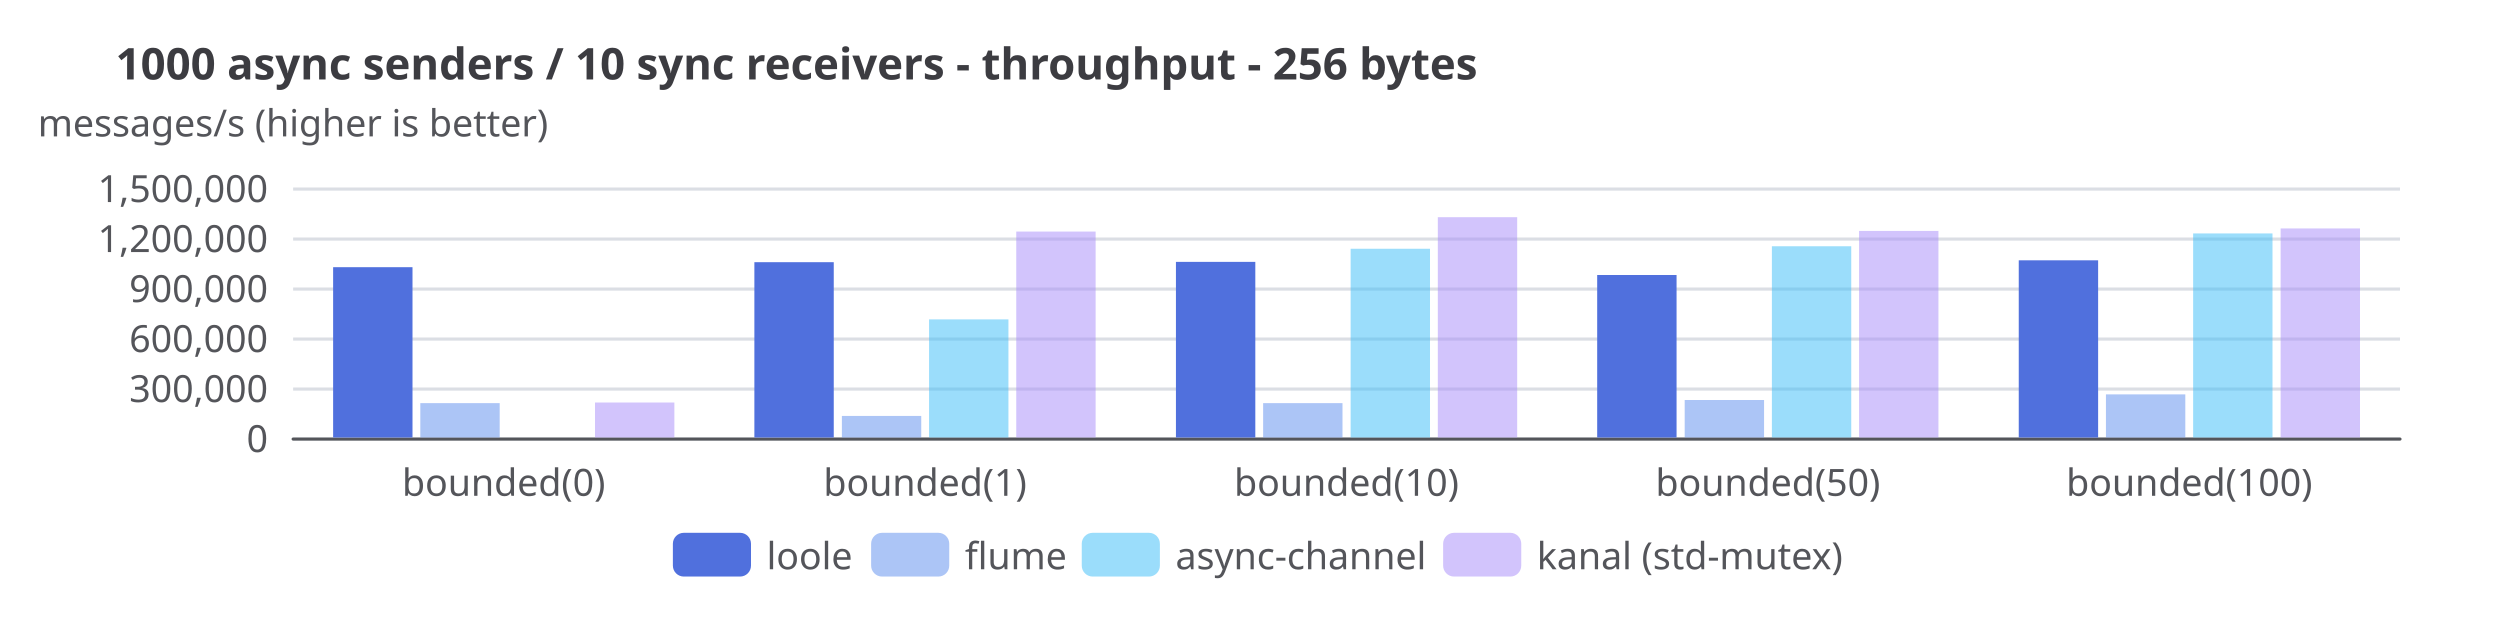
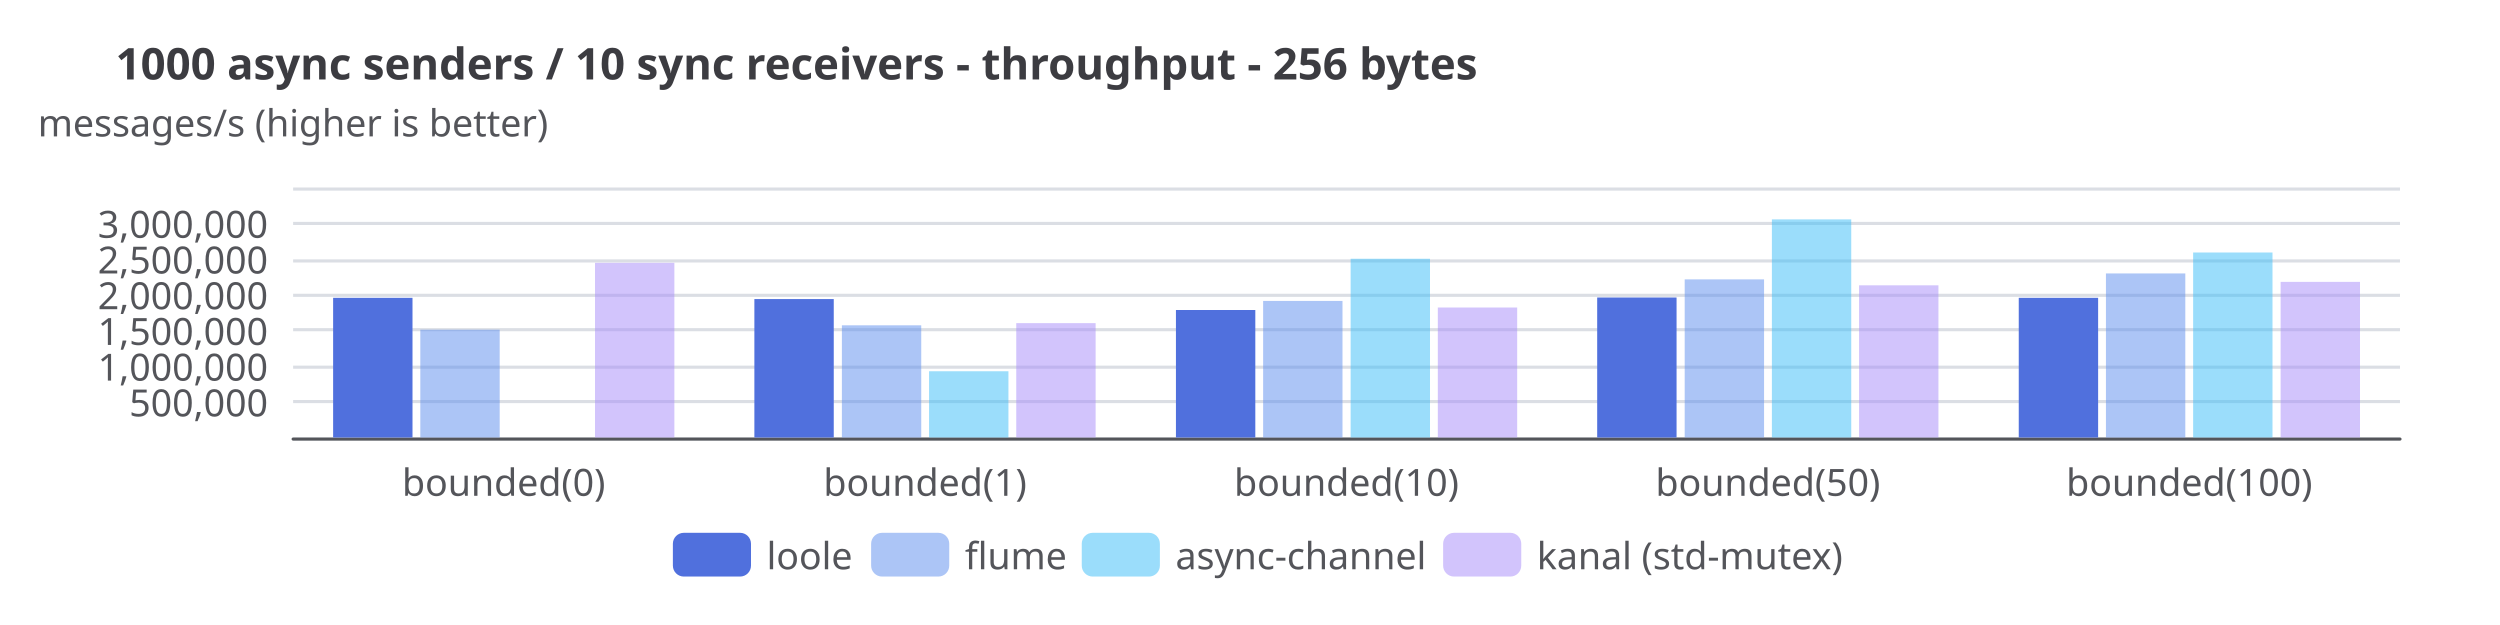
<svg xmlns="http://www.w3.org/2000/svg" width="800" height="200" version="1.1" baseProfile="full" viewBox="0 0 800 200">
  <rect width="800" height="200" x="0" y="0" fill="white" />
  <path d="M93.8 140.5L768 140.5" fill="none" pointer-events="visible" stroke="#dbdee4" class="zr7-cls-50" />
-   <path d="M93.8 124.5L768 124.5" fill="none" pointer-events="visible" stroke="#dbdee4" class="zr7-cls-50" />
-   <path d="M93.8 108.5L768 108.5" fill="none" pointer-events="visible" stroke="#dbdee4" class="zr7-cls-50" />
-   <path d="M93.8 92.5L768 92.5" fill="none" pointer-events="visible" stroke="#dbdee4" class="zr7-cls-50" />
-   <path d="M93.8 76.5L768 76.5" fill="none" pointer-events="visible" stroke="#dbdee4" class="zr7-cls-50" />
+   <path d="M93.8 128.5L768 128.5" fill="none" pointer-events="visible" stroke="#dbdee4" class="zr7-cls-50" />
+   <path d="M93.8 117.5L768 117.5" fill="none" pointer-events="visible" stroke="#dbdee4" class="zr7-cls-50" />
+   <path d="M93.8 105.5L768 105.5" fill="none" pointer-events="visible" stroke="#dbdee4" class="zr7-cls-50" />
+   <path d="M93.8 94.5L768 94.5" fill="none" pointer-events="visible" stroke="#dbdee4" class="zr7-cls-50" />
+   <path d="M93.8 83.5L768 83.5" fill="none" pointer-events="visible" stroke="#dbdee4" class="zr7-cls-50" />
+   <path d="M93.8 71.5L768 71.5" fill="none" pointer-events="visible" stroke="#dbdee4" class="zr7-cls-50" />
  <path d="M93.8 60.5L768 60.5" fill="none" pointer-events="visible" stroke="#dbdee4" class="zr7-cls-50" />
  <text dominant-baseline="central" text-anchor="middle" style="font-size:12px;font-family:sans-serif;" xml:space="preserve" y="-6" transform="translate(93.76 45)" fill="#54555a">messages/s (higher is better)</text>
  <path d="M93.8 140.5L768 140.5" fill="none" pointer-events="visible" stroke="#54555a" stroke-linecap="round" class="zr7-cls-50" />
-   <text dominant-baseline="central" text-anchor="end" style="font-size:12px;font-family:sans-serif;" transform="translate(85.76 140)" fill="#54555a">0</text>
-   <text dominant-baseline="central" text-anchor="end" style="font-size:12px;font-family:sans-serif;" transform="translate(85.76 124)" fill="#54555a">300,000</text>
-   <text dominant-baseline="central" text-anchor="end" style="font-size:12px;font-family:sans-serif;" transform="translate(85.76 108)" fill="#54555a">600,000</text>
-   <text dominant-baseline="central" text-anchor="end" style="font-size:12px;font-family:sans-serif;" transform="translate(85.76 92)" fill="#54555a">900,000</text>
-   <text dominant-baseline="central" text-anchor="end" style="font-size:12px;font-family:sans-serif;" transform="translate(85.76 76)" fill="#54555a">1,200,000</text>
-   <text dominant-baseline="central" text-anchor="end" style="font-size:12px;font-family:sans-serif;" transform="translate(85.76 60)" fill="#54555a">1,500,000</text>
+   <text dominant-baseline="central" text-anchor="end" style="font-size:12px;font-family:sans-serif;" transform="translate(85.76 128.5714)" fill="#54555a">500,000</text>
+   <text dominant-baseline="central" text-anchor="end" style="font-size:12px;font-family:sans-serif;" transform="translate(85.76 117.1429)" fill="#54555a">1,000,000</text>
+   <text dominant-baseline="central" text-anchor="end" style="font-size:12px;font-family:sans-serif;" transform="translate(85.76 105.7143)" fill="#54555a">1,500,000</text>
+   <text dominant-baseline="central" text-anchor="end" style="font-size:12px;font-family:sans-serif;" transform="translate(85.76 94.2857)" fill="#54555a">2,000,000</text>
+   <text dominant-baseline="central" text-anchor="end" style="font-size:12px;font-family:sans-serif;" transform="translate(85.76 82.8571)" fill="#54555a">2,500,000</text>
+   <text dominant-baseline="central" text-anchor="end" style="font-size:12px;font-family:sans-serif;" transform="translate(85.76 71.4286)" fill="#54555a">3,000,000</text>
  <text dominant-baseline="central" text-anchor="middle" style="font-size:12px;font-family:sans-serif;" y="6" transform="translate(161.184 148)" fill="#54555a">bounded(0)</text>
  <text dominant-baseline="central" text-anchor="middle" style="font-size:12px;font-family:sans-serif;" y="6" transform="translate(296.032 148)" fill="#54555a">bounded(1)</text>
  <text dominant-baseline="central" text-anchor="middle" style="font-size:12px;font-family:sans-serif;" y="6" transform="translate(430.88 148)" fill="#54555a">bounded(10)</text>
  <text dominant-baseline="central" text-anchor="middle" style="font-size:12px;font-family:sans-serif;" y="6" transform="translate(565.728 148)" fill="#54555a">bounded(50)</text>
  <text dominant-baseline="central" text-anchor="middle" style="font-size:12px;font-family:sans-serif;" y="6" transform="translate(700.576 148)" fill="#54555a">bounded(100)</text>
-   <path d="M106.6 140l25.4 0l0 -54.5l-25.4 0Z" fill="#5070dd" ecmeta_series_index="0" ecmeta_data_index="0" ecmeta_ssr_type="chart" class="zr7-cls-51" />
-   <path d="M241.4 140l25.4 0l0 -56.1l-25.4 0Z" fill="#5070dd" ecmeta_series_index="0" ecmeta_data_index="1" ecmeta_ssr_type="chart" class="zr7-cls-51" />
-   <path d="M376.3 140l25.4 0l0 -56.2l-25.4 0Z" fill="#5070dd" ecmeta_series_index="0" ecmeta_data_index="2" ecmeta_ssr_type="chart" class="zr7-cls-51" />
-   <path d="M511.1 140l25.4 0l0 -52l-25.4 0Z" fill="#5070dd" ecmeta_series_index="0" ecmeta_data_index="3" ecmeta_ssr_type="chart" class="zr7-cls-51" />
-   <path d="M646 140l25.4 0l0 -56.7l-25.4 0Z" fill="#5070dd" ecmeta_series_index="0" ecmeta_data_index="4" ecmeta_ssr_type="chart" class="zr7-cls-51" />
-   <path d="M134.5 140l25.4 0l0 -11l-25.4 0Z" fill="rgb(91,141,239)" fill-opacity="0.5" ecmeta_series_index="1" ecmeta_data_index="0" ecmeta_ssr_type="chart" class="zr7-cls-52" />
-   <path d="M269.4 140l25.4 0l0 -6.9l-25.4 0Z" fill="rgb(91,141,239)" fill-opacity="0.5" ecmeta_series_index="1" ecmeta_data_index="1" ecmeta_ssr_type="chart" class="zr7-cls-52" />
-   <path d="M404.2 140l25.4 0l0 -11l-25.4 0Z" fill="rgb(91,141,239)" fill-opacity="0.5" ecmeta_series_index="1" ecmeta_data_index="2" ecmeta_ssr_type="chart" class="zr7-cls-52" />
-   <path d="M539.1 140l25.4 0l0 -12l-25.4 0Z" fill="rgb(91,141,239)" fill-opacity="0.5" ecmeta_series_index="1" ecmeta_data_index="3" ecmeta_ssr_type="chart" class="zr7-cls-52" />
-   <path d="M673.9 140l25.4 0l0 -13.8l-25.4 0Z" fill="rgb(91,141,239)" fill-opacity="0.5" ecmeta_series_index="1" ecmeta_data_index="4" ecmeta_ssr_type="chart" class="zr7-cls-52" />
-   <path d="M297.3 140l25.4 0l0 -37.8l-25.4 0Z" fill="rgb(56,189,248)" fill-opacity="0.5" ecmeta_series_index="2" ecmeta_data_index="1" ecmeta_ssr_type="chart" class="zr7-cls-53" />
-   <path d="M432.2 140l25.4 0l0 -60.4l-25.4 0Z" fill="rgb(56,189,248)" fill-opacity="0.5" ecmeta_series_index="2" ecmeta_data_index="2" ecmeta_ssr_type="chart" class="zr7-cls-53" />
-   <path d="M567 140l25.4 0l0 -61.2l-25.4 0Z" fill="rgb(56,189,248)" fill-opacity="0.5" ecmeta_series_index="2" ecmeta_data_index="3" ecmeta_ssr_type="chart" class="zr7-cls-53" />
-   <path d="M701.8 140l25.4 0l0 -65.3l-25.4 0Z" fill="rgb(56,189,248)" fill-opacity="0.5" ecmeta_series_index="2" ecmeta_data_index="4" ecmeta_ssr_type="chart" class="zr7-cls-53" />
-   <path d="M190.4 140l25.4 0l0 -11.2l-25.4 0Z" fill="rgb(167,139,250)" fill-opacity="0.5" ecmeta_series_index="3" ecmeta_data_index="0" ecmeta_ssr_type="chart" class="zr7-cls-54" />
-   <path d="M325.2 140l25.4 0l0 -65.9l-25.4 0Z" fill="rgb(167,139,250)" fill-opacity="0.5" ecmeta_series_index="3" ecmeta_data_index="1" ecmeta_ssr_type="chart" class="zr7-cls-54" />
-   <path d="M460.1 140l25.4 0l0 -70.5l-25.4 0Z" fill="rgb(167,139,250)" fill-opacity="0.5" ecmeta_series_index="3" ecmeta_data_index="2" ecmeta_ssr_type="chart" class="zr7-cls-54" />
-   <path d="M594.9 140l25.4 0l0 -66.1l-25.4 0Z" fill="rgb(167,139,250)" fill-opacity="0.5" ecmeta_series_index="3" ecmeta_data_index="3" ecmeta_ssr_type="chart" class="zr7-cls-54" />
-   <path d="M729.8 140l25.4 0l0 -66.9l-25.4 0Z" fill="rgb(167,139,250)" fill-opacity="0.5" ecmeta_series_index="3" ecmeta_data_index="4" ecmeta_ssr_type="chart" class="zr7-cls-54" />
+   <path d="M106.6 140l25.4 0l0 -44.7l-25.4 0Z" fill="#5070dd" ecmeta_series_index="0" ecmeta_data_index="0" ecmeta_ssr_type="chart" class="zr7-cls-51" />
+   <path d="M241.4 140l25.4 0l0 -44.3l-25.4 0Z" fill="#5070dd" ecmeta_series_index="0" ecmeta_data_index="1" ecmeta_ssr_type="chart" class="zr7-cls-51" />
+   <path d="M376.3 140l25.4 0l0 -40.8l-25.4 0Z" fill="#5070dd" ecmeta_series_index="0" ecmeta_data_index="2" ecmeta_ssr_type="chart" class="zr7-cls-51" />
+   <path d="M511.1 140l25.4 0l0 -44.8l-25.4 0Z" fill="#5070dd" ecmeta_series_index="0" ecmeta_data_index="3" ecmeta_ssr_type="chart" class="zr7-cls-51" />
+   <path d="M646 140l25.4 0l0 -44.7l-25.4 0Z" fill="#5070dd" ecmeta_series_index="0" ecmeta_data_index="4" ecmeta_ssr_type="chart" class="zr7-cls-51" />
+   <path d="M134.5 140l25.4 0l0 -34.5l-25.4 0Z" fill="rgb(91,141,239)" fill-opacity="0.5" ecmeta_series_index="1" ecmeta_data_index="0" ecmeta_ssr_type="chart" class="zr7-cls-52" />
+   <path d="M269.4 140l25.4 0l0 -35.9l-25.4 0Z" fill="rgb(91,141,239)" fill-opacity="0.5" ecmeta_series_index="1" ecmeta_data_index="1" ecmeta_ssr_type="chart" class="zr7-cls-52" />
+   <path d="M404.2 140l25.4 0l0 -43.7l-25.4 0Z" fill="rgb(91,141,239)" fill-opacity="0.5" ecmeta_series_index="1" ecmeta_data_index="2" ecmeta_ssr_type="chart" class="zr7-cls-52" />
+   <path d="M539.1 140l25.4 0l0 -50.6l-25.4 0Z" fill="rgb(91,141,239)" fill-opacity="0.5" ecmeta_series_index="1" ecmeta_data_index="3" ecmeta_ssr_type="chart" class="zr7-cls-52" />
+   <path d="M673.9 140l25.4 0l0 -52.5l-25.4 0Z" fill="rgb(91,141,239)" fill-opacity="0.5" ecmeta_series_index="1" ecmeta_data_index="4" ecmeta_ssr_type="chart" class="zr7-cls-52" />
+   <path d="M297.3 140l25.4 0l0 -21.2l-25.4 0Z" fill="rgb(56,189,248)" fill-opacity="0.5" ecmeta_series_index="2" ecmeta_data_index="1" ecmeta_ssr_type="chart" class="zr7-cls-53" />
+   <path d="M432.2 140l25.4 0l0 -57.2l-25.4 0Z" fill="rgb(56,189,248)" fill-opacity="0.5" ecmeta_series_index="2" ecmeta_data_index="2" ecmeta_ssr_type="chart" class="zr7-cls-53" />
+   <path d="M567 140l25.4 0l0 -69.8l-25.4 0Z" fill="rgb(56,189,248)" fill-opacity="0.5" ecmeta_series_index="2" ecmeta_data_index="3" ecmeta_ssr_type="chart" class="zr7-cls-53" />
+   <path d="M701.8 140l25.4 0l0 -59.2l-25.4 0Z" fill="rgb(56,189,248)" fill-opacity="0.5" ecmeta_series_index="2" ecmeta_data_index="4" ecmeta_ssr_type="chart" class="zr7-cls-53" />
+   <path d="M190.4 140l25.4 0l0 -55.9l-25.4 0Z" fill="rgb(167,139,250)" fill-opacity="0.5" ecmeta_series_index="3" ecmeta_data_index="0" ecmeta_ssr_type="chart" class="zr7-cls-54" />
+   <path d="M325.2 140l25.4 0l0 -36.6l-25.4 0Z" fill="rgb(167,139,250)" fill-opacity="0.5" ecmeta_series_index="3" ecmeta_data_index="1" ecmeta_ssr_type="chart" class="zr7-cls-54" />
+   <path d="M460.1 140l25.4 0l0 -41.6l-25.4 0Z" fill="rgb(167,139,250)" fill-opacity="0.5" ecmeta_series_index="3" ecmeta_data_index="2" ecmeta_ssr_type="chart" class="zr7-cls-54" />
+   <path d="M594.9 140l25.4 0l0 -48.7l-25.4 0Z" fill="rgb(167,139,250)" fill-opacity="0.5" ecmeta_series_index="3" ecmeta_data_index="3" ecmeta_ssr_type="chart" class="zr7-cls-54" />
+   <path d="M729.8 140l25.4 0l0 -49.8l-25.4 0Z" fill="rgb(167,139,250)" fill-opacity="0.5" ecmeta_series_index="3" ecmeta_data_index="4" ecmeta_ssr_type="chart" class="zr7-cls-54" />
  <path d="M-5 -5.5l379.4 0l0 25l-379.4 0Z" transform="translate(215.32 170.5)" fill="rgb(0,0,0)" fill-opacity="0" stroke="#b7b9be" stroke-width="0" class="zr7-cls-50" />
  <path d="M3.5 0L21.5 0A3.5 3.5 0 0 1 25 3.5L25 10.5A3.5 3.5 0 0 1 21.5 14L3.5 14A3.5 3.5 0 0 1 0 10.5L0 3.5A3.5 3.5 0 0 1 3.5 0Z" transform="translate(215.32 170.5)" fill="#5070dd" ecmeta_series_index="0" ecmeta_data_index="0" ecmeta_ssr_type="legend" ecmeta_silent="true" class="zr7-cls-50" />
  <text dominant-baseline="central" text-anchor="start" style="font-size:12px;font-family:sans-serif;" x="30" y="7" transform="translate(215.32 170.5)" fill="#54555a">loole</text>
  <path d="M0 0l55.4 0l0 14l-55.4 0Z" transform="translate(215.32 170.5)" fill="none" pointer-events="visible" ecmeta_series_index="0" ecmeta_data_index="0" ecmeta_ssr_type="legend" class="zr7-cls-55" />
  <path d="M3.5 0L21.5 0A3.5 3.5 0 0 1 25 3.5L25 10.5A3.5 3.5 0 0 1 21.5 14L3.5 14A3.5 3.5 0 0 1 0 10.5L0 3.5A3.5 3.5 0 0 1 3.5 0Z" transform="translate(278.76 170.5)" fill="rgb(91,141,239)" fill-opacity="0.5" ecmeta_series_index="1" ecmeta_data_index="1" ecmeta_ssr_type="legend" ecmeta_silent="true" class="zr7-cls-50" />
  <text dominant-baseline="central" text-anchor="start" style="font-size:12px;font-family:sans-serif;" x="30" y="7" transform="translate(278.76 170.5)" fill="#54555a">flume</text>
  <path d="M0 0l59.4 0l0 14l-59.4 0Z" transform="translate(278.76 170.5)" fill="none" pointer-events="visible" ecmeta_series_index="1" ecmeta_data_index="1" ecmeta_ssr_type="legend" class="zr7-cls-55" />
  <path d="M3.5 0L21.5 0A3.5 3.5 0 0 1 25 3.5L25 10.5A3.5 3.5 0 0 1 21.5 14L3.5 14A3.5 3.5 0 0 1 0 10.5L0 3.5A3.5 3.5 0 0 1 3.5 0Z" transform="translate(346.16 170.5)" fill="rgb(56,189,248)" fill-opacity="0.5" ecmeta_series_index="2" ecmeta_data_index="2" ecmeta_ssr_type="legend" ecmeta_silent="true" class="zr7-cls-50" />
  <text dominant-baseline="central" text-anchor="start" style="font-size:12px;font-family:sans-serif;" x="30" y="7" transform="translate(346.16 170.5)" fill="#54555a">async-channel</text>
  <path d="M0 0l107.6 0l0 14l-107.6 0Z" transform="translate(346.16 170.5)" fill="none" pointer-events="visible" ecmeta_series_index="2" ecmeta_data_index="2" ecmeta_ssr_type="legend" class="zr7-cls-55" />
  <path d="M3.5 0L21.5 0A3.5 3.5 0 0 1 25 3.5L25 10.5A3.5 3.5 0 0 1 21.5 14L3.5 14A3.5 3.5 0 0 1 0 10.5L0 3.5A3.5 3.5 0 0 1 3.5 0Z" transform="translate(461.8 170.5)" fill="rgb(167,139,250)" fill-opacity="0.5" ecmeta_series_index="3" ecmeta_data_index="3" ecmeta_ssr_type="legend" ecmeta_silent="true" class="zr7-cls-50" />
  <text dominant-baseline="central" text-anchor="start" style="font-size:12px;font-family:sans-serif;" xml:space="preserve" x="30" y="7" transform="translate(461.8 170.5)" fill="#54555a">kanal (std-mutex)</text>
  <path d="M0 0l122.9 0l0 14l-122.9 0Z" transform="translate(461.8 170.5)" fill="none" pointer-events="visible" ecmeta_series_index="3" ecmeta_data_index="3" ecmeta_ssr_type="legend" class="zr7-cls-55" />
  <path d="M-5 -5l410.1 0l0 24l-410.1 0Z" transform="translate(37 13)" fill="rgb(0,0,0)" fill-opacity="0" stroke="#3c3c41" stroke-width="0" class="zr7-cls-50" />
  <text dominant-baseline="central" text-anchor="start" style="font-size:14px;font-family:sans-serif;font-weight:bold;" xml:space="preserve" y="7" transform="translate(37 13)" fill="#3c3c41">1000 async senders / 10 sync receivers - throughput - 256 bytes</text>
  <style>
.zr7-cls-50:hover {
pointer-events:none;
}
.zr7-cls-51:hover {
cursor:pointer;
fill:rgba(88,123,243,1);
}
.zr7-cls-52:hover {
cursor:pointer;
fill:rgba(100,155,255,0.5);
}
.zr7-cls-53:hover {
cursor:pointer;
fill:rgba(61,207,255,0.5);
}
.zr7-cls-54:hover {
cursor:pointer;
fill:rgba(183,152,255,0.5);
}
.zr7-cls-55:hover {
cursor:pointer;
fill:rgba(0,0,0,0);
}



</style>
</svg>
